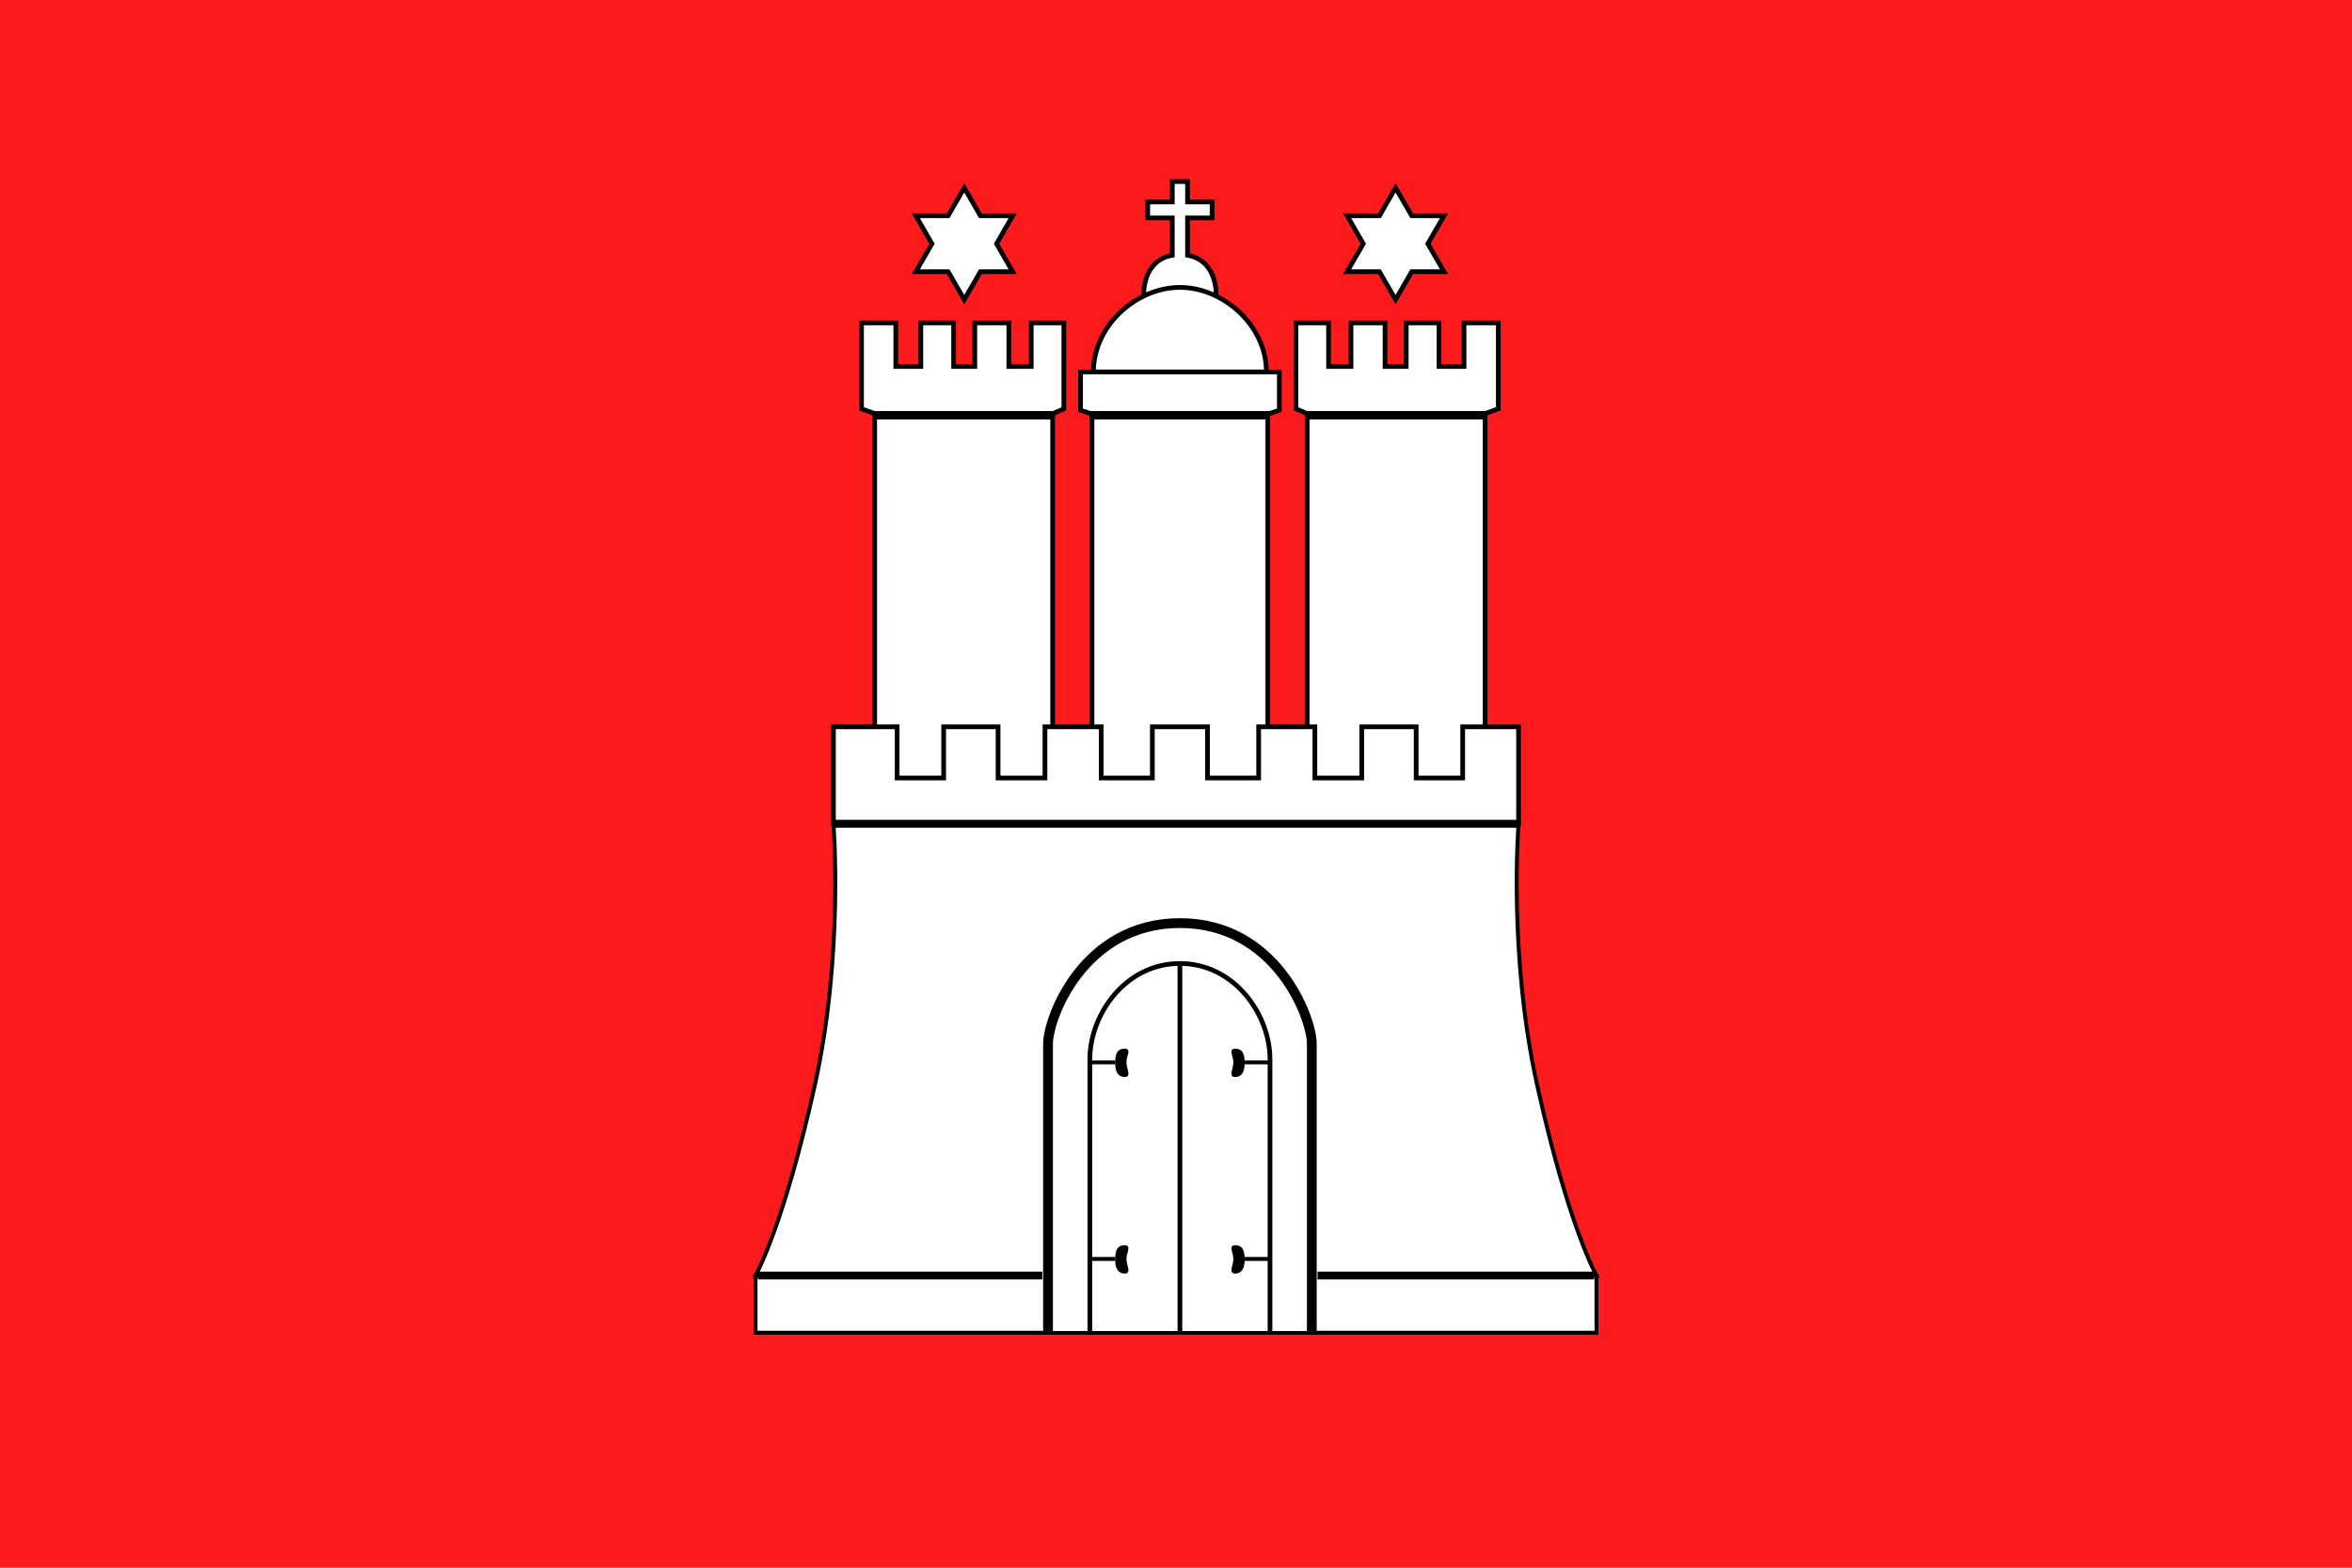
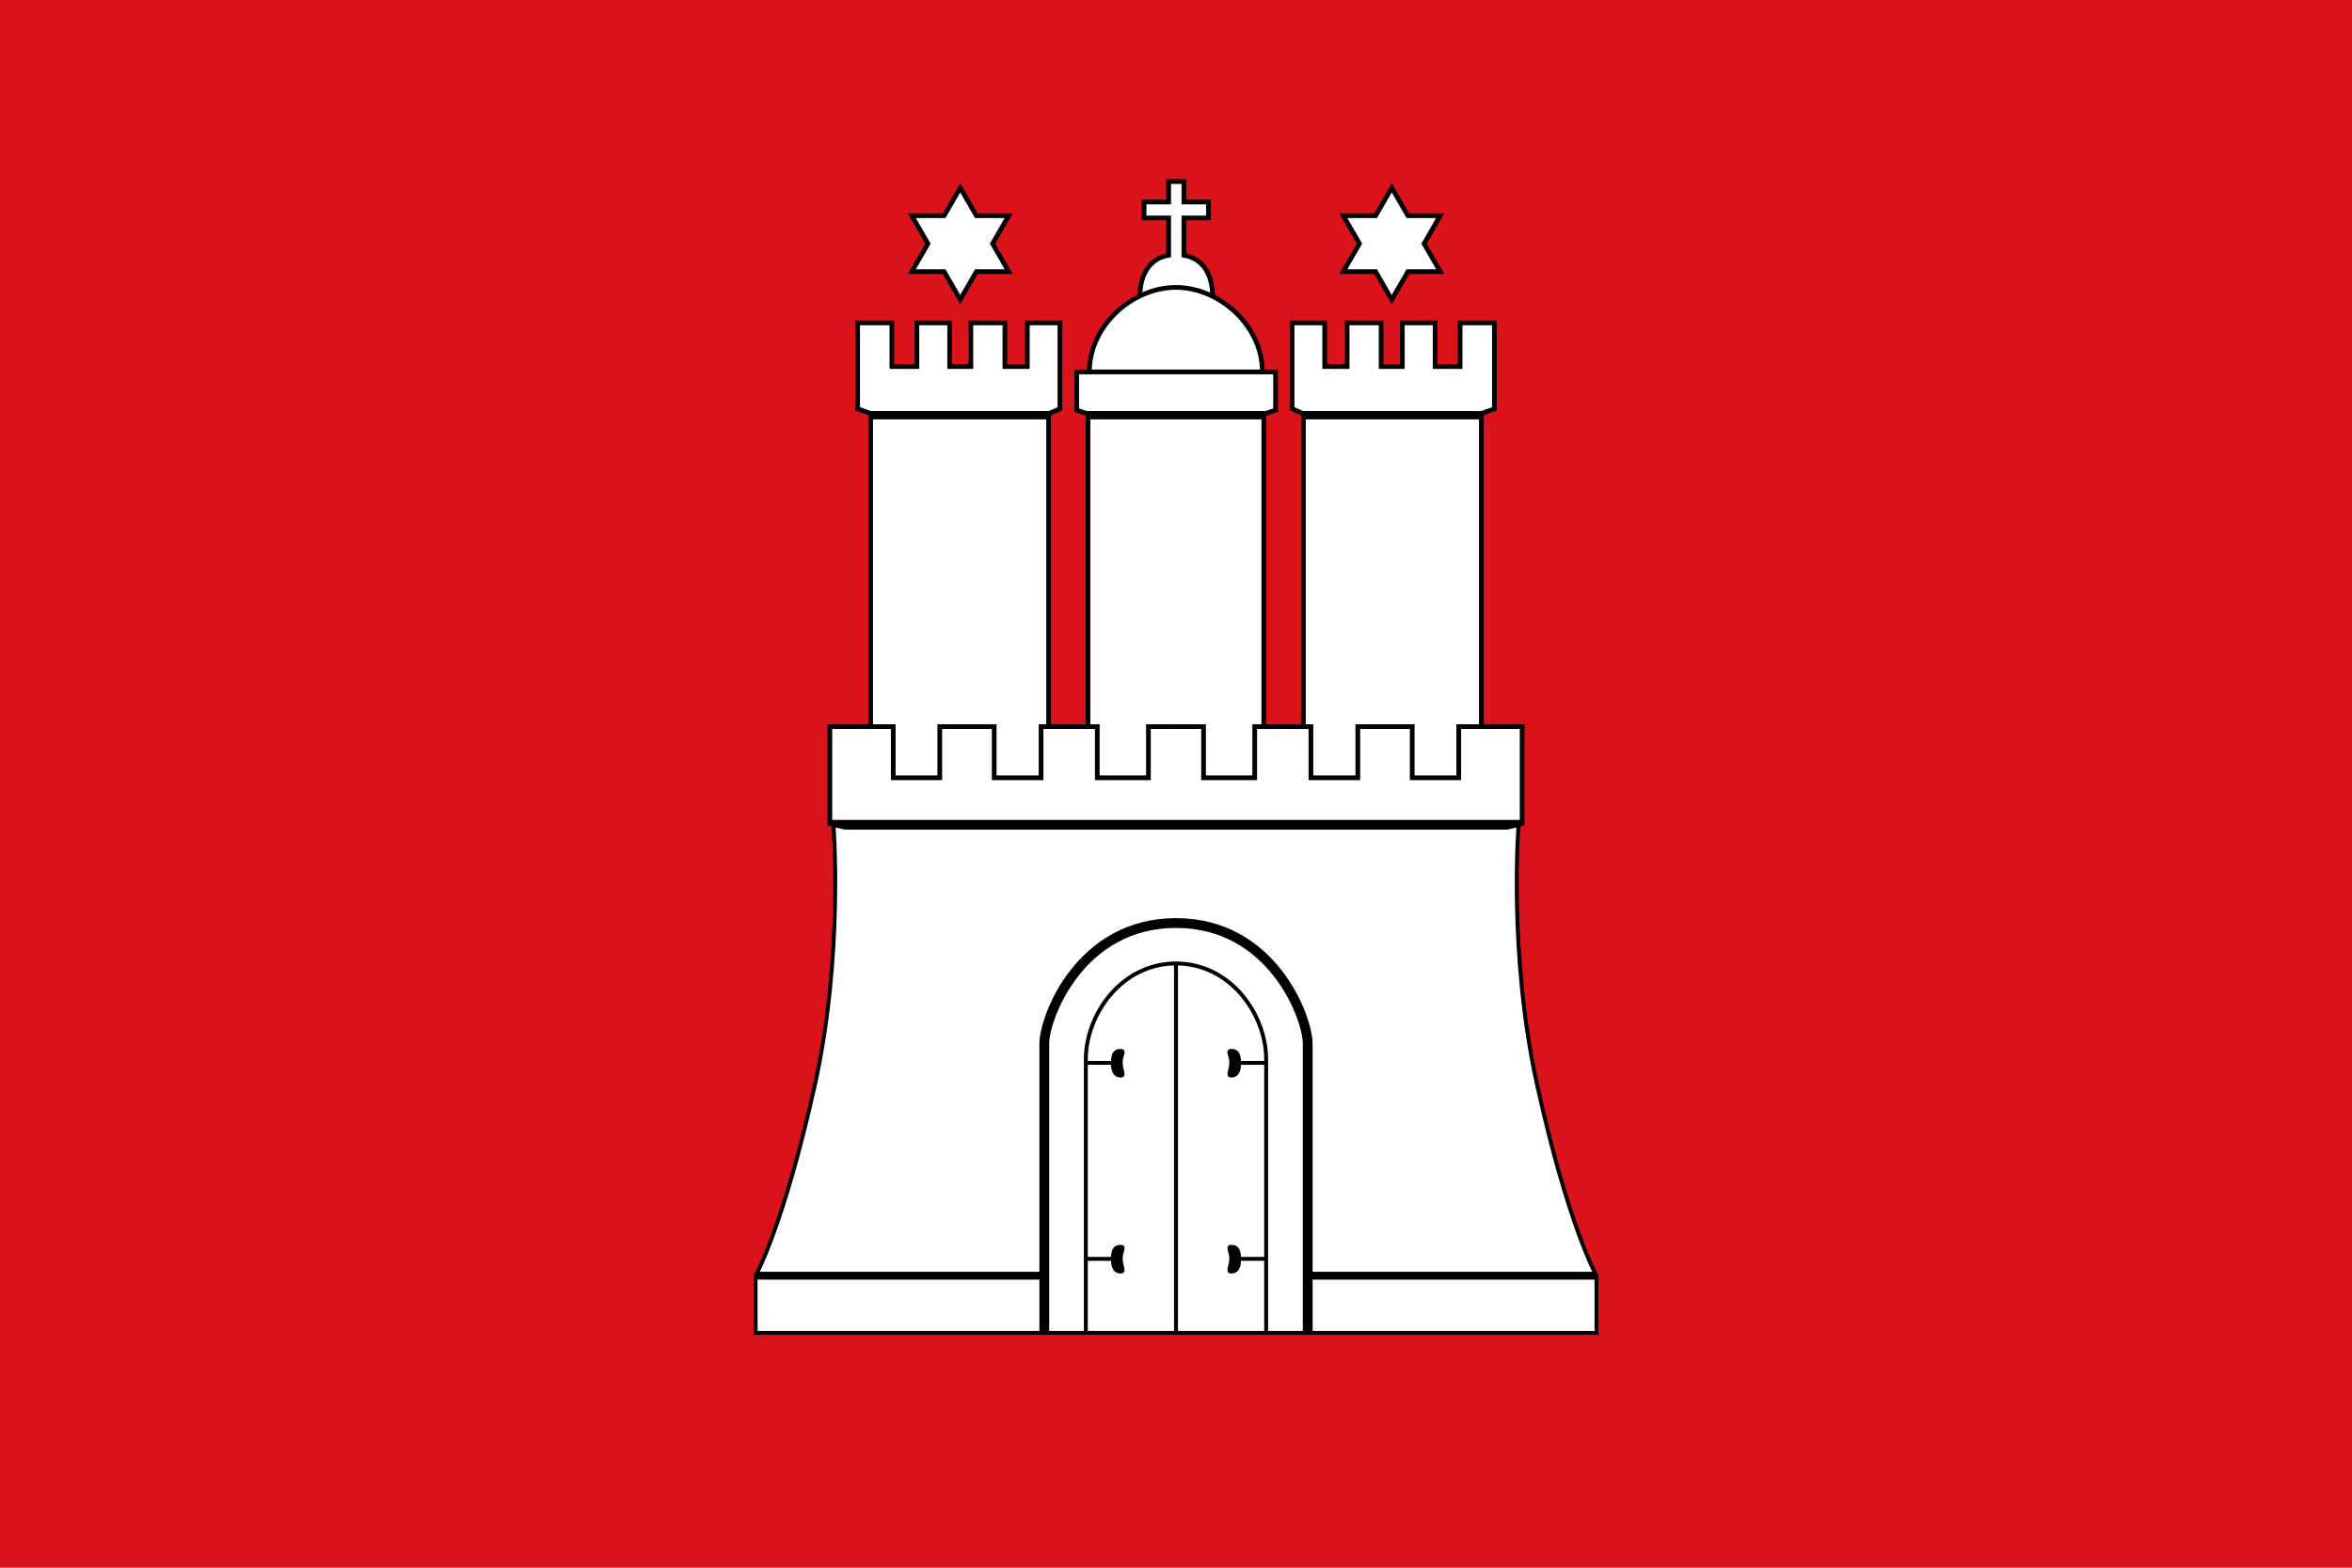
- <svg xmlns="http://www.w3.org/2000/svg" xmlns:xlink="http://www.w3.org/1999/xlink" width="600" height="400" viewBox="0 0 600 400" overflow="visible" enable-background="new 0 0 600 400" xml:space="preserve">
-   <g id="Ebene_1">
-     <rect fill="#FC1B1C" width="600" height="400" />
-     <g>
-       <path fill="#FFFFFF" stroke="#000000" stroke-width="1.2" stroke-miterlimit="3.864" d="M300.999,46.33h-1.943     v5.204h-6.27v4.067h6.27v9.525c-7.795,1.391-7.287,10.238-7.287,10.238     l9.23-0.508l9.23,0.508c0,0,0.508-8.848-7.287-10.238v-9.525h6.27v-4.067     h-6.27v-5.204H300.999L300.999,46.33z" />
-       <polygon fill="#FFFFFF" stroke="#000000" stroke-width="1.2" stroke-miterlimit="3.864" points="219.775,82.389      228.521,82.389 228.521,93.519 234.903,93.519 234.903,82.389 243.269,82.389      243.269,93.519 248.669,93.519 248.669,82.389 257.356,82.389 257.356,93.519      263.073,93.519 263.073,82.389 271.393,82.389 271.393,104.309 268.601,105.514      223.137,105.514 219.775,104.309 219.775,82.389 " />
-       <polygon fill="#FFFFFF" stroke="#000000" stroke-width="1.2" stroke-miterlimit="3.864" points="382.222,82.389      373.478,82.389 373.478,93.519 367.095,93.519 367.095,82.389 358.729,82.389      358.729,93.519 353.329,93.519 353.329,82.389 344.642,82.389 344.642,93.519      338.925,93.519 338.925,82.389 330.605,82.389 330.605,104.309 333.397,105.514      378.861,105.514 382.222,104.309 382.222,82.389 " />
-       <polygon fill="#FFFFFF" stroke="#000000" stroke-width="1.2" stroke-miterlimit="3.864" points="223.137,105.508      268.536,105.508 268.536,201.938 223.137,201.938 223.137,105.508 " />
-       <polygon fill="#FFFFFF" stroke="#000000" stroke-width="1.2" stroke-miterlimit="3.864" points="378.861,105.508      333.462,105.508 333.462,201.938 378.861,201.938 378.861,105.508 " />
-       <polygon fill="#FFFFFF" stroke="#000000" stroke-width="1.2" stroke-miterlimit="3.864" points="258.343,69.322      250.104,69.323 245.985,76.458 241.866,69.323 233.627,69.322 237.746,62.188      233.627,55.053 241.866,55.053 245.985,47.918 250.104,55.053 258.343,55.053      254.224,62.188 258.343,69.322 " />
-       <polygon fill="#FFFFFF" stroke="#000000" stroke-width="1.2" stroke-miterlimit="3.864" points="343.655,69.322      351.894,69.323 356.013,76.458 360.132,69.323 368.371,69.322 364.252,62.188      368.371,55.053 360.133,55.053 356.013,47.918 351.894,55.053 343.655,55.053      347.774,62.188 343.655,69.322 " />
-       <path fill="#FFFFFF" stroke="#000000" stroke-width="1.2" stroke-miterlimit="3.864" d="M300.999,73.328     c-10.961,0-22.067,9.6-22.067,21.581c2.404,0,22.067,0,22.067,0s19.663,0,22.067,0     C323.066,82.927,311.96,73.328,300.999,73.328L300.999,73.328z" />
-       <polygon fill="#FFFFFF" stroke="#000000" stroke-width="1.2" stroke-miterlimit="3.864" points="300.999,94.909      275.636,94.909 275.636,104.655 278.136,105.508 300.999,105.508 323.862,105.508      326.362,104.655 326.362,94.909 300.999,94.909 " />
-       <polygon fill="#FFFFFF" stroke="#000000" stroke-width="1.2" stroke-miterlimit="3.864" points="300.999,105.508      278.573,105.508 278.573,200.621 300.999,200.621 323.425,200.621 323.425,105.508      300.999,105.508 " />
-       <polygon fill="#FFFFFF" stroke="#000000" stroke-width="1.2" stroke-miterlimit="3.864" points="300.999,185.442      293.969,185.442 293.969,198.497 280.914,198.497 280.914,185.442 266.57,185.442      266.57,198.497 254.613,198.497 254.613,185.442 240.73,185.442 240.73,198.497      228.864,198.497 228.864,185.442 212.613,185.442 212.613,210.179 216.546,211.118      300.999,211.118 385.452,211.118 387.385,210.179 387.385,185.442 373.134,185.442      373.134,198.497 361.268,198.497 361.268,185.442 347.385,185.442 347.385,198.497      335.427,198.497 335.427,185.442 321.084,185.442 321.084,198.497 308.028,198.497      308.028,185.442 300.999,185.442 " />
-       <path fill="#FFFFFF" stroke="#000000" stroke-miterlimit="3.864" d="M192.739,325.453h214.521     c0,0-7.171-12.537-15.175-48.799c-7.371-33.397-4.699-66.476-4.699-66.476H212.613     c0,0,2.672,33.078-4.699,66.476C199.911,312.916,192.739,325.453,192.739,325.453     L192.739,325.453z" />
-       <polygon fill="#FFFFFF" stroke="#000000" stroke-miterlimit="3.864" points="192.739,325.453 407.262,325.453      407.262,340.045 192.739,340.045 192.739,325.453 " />
-       <line fill="none" stroke="#000000" stroke-width="2" stroke-miterlimit="3.864" x1="193.339" y1="325.453" x2="406.661" y2="325.453" />
-       <path fill="none" stroke="#000000" stroke-width="2" stroke-linecap="square" stroke-miterlimit="3.864" d="     M223.836,106.017h44.037 M334.355,106.017h44.037 M279.201,106.017h43.438" />
-       <polygon fill="#FFFFFF" points="265.892,224.536 336.107,223.63 336.107,339.615      265.892,339.615 265.892,224.536 " />
-       <g>
-         <defs>
-           <polygon id="XMLID_1_" points="265.892,224.536 336.107,223.63 336.107,339.615        265.892,339.615 265.892,224.536 " />
-         </defs>
-         <clipPath id="XMLID_3_">
-           <use xlink:href="#XMLID_1_" />
-         </clipPath>
-         <line clip-path="url(#XMLID_3_)" fill="none" stroke="#000000" stroke-miterlimit="3.864" x1="323.979" y1="271.072" x2="317.527" y2="271.072" />
-         <path clip-path="url(#XMLID_3_)" stroke="#000000" stroke-width="0.91" stroke-miterlimit="3.864" d="      M317.072,271.19c0-3.156-1.178-3.156-2.104-3.156s0.113,1.271,0.113,3.015      s-1.04,3.299-0.113,3.299S317.072,274.062,317.072,271.19L317.072,271.19z" />
-         <line clip-path="url(#XMLID_3_)" fill="none" stroke="#000000" stroke-miterlimit="3.864" x1="323.979" y1="321.223" x2="317.527" y2="321.223" />
-         <path clip-path="url(#XMLID_3_)" stroke="#000000" stroke-width="0.91" stroke-miterlimit="3.864" d="      M317.072,321.342c0-3.157-1.178-3.156-2.104-3.156s0.113,1.271,0.113,3.014      s-1.04,3.299-0.113,3.299S317.072,324.214,317.072,321.342L317.072,321.342z" />
-         <path clip-path="url(#XMLID_3_)" fill="none" stroke="#000000" stroke-width="2.5" stroke-miterlimit="3.864" d="      M267.353,352.435v-86.095c0-6.687,9.095-30.812,33.646-30.812      s33.646,24.125,33.646,30.812v86.095" />
-         <path clip-path="url(#XMLID_3_)" fill="none" stroke="#000000" stroke-width="1.2" stroke-miterlimit="3.864" d="      M278.02,353.222v-82.952c0-11.39,9.054-24.432,22.979-24.432v107.832V245.838      c13.926,0,22.979,13.042,22.979,24.432v82.952" />
-         <line clip-path="url(#XMLID_3_)" fill="none" stroke="#000000" stroke-miterlimit="3.864" x1="278.02" y1="271.072" x2="284.471" y2="271.072" />
-         <path clip-path="url(#XMLID_3_)" stroke="#000000" stroke-width="0.91" stroke-miterlimit="3.864" d="      M284.926,271.19c0-3.156,1.178-3.156,2.104-3.156s-0.114,1.271-0.114,3.015      s1.041,3.299,0.114,3.299S284.926,274.062,284.926,271.19L284.926,271.19z" />
-         <line clip-path="url(#XMLID_3_)" fill="none" stroke="#000000" stroke-miterlimit="3.864" x1="278.02" y1="321.223" x2="284.471" y2="321.223" />
-         <path clip-path="url(#XMLID_3_)" stroke="#000000" stroke-width="0.91" stroke-miterlimit="3.864" d="      M284.926,321.342c0-3.157,1.178-3.156,2.104-3.156s-0.114,1.271-0.114,3.014      s1.041,3.299,0.114,3.299S284.926,324.214,284.926,321.342L284.926,321.342z" />
+ <svg xmlns="http://www.w3.org/2000/svg" xmlns:xlink="http://www.w3.org/1999/xlink" width="600" height="400">
+   <rect width="600" height="400" fill="#da121a" />
+   <g stroke="#000">
+     <g fill="#fff">
+       <g stroke-width="1.2">
+         <path d="m309.3 75.37s0.508-8.848-7.287-10.24v-9.525h6.27v-4.067h-6.27v-5.204h-3.886v5.204h-6.27v4.067h6.27v9.525c-7.795 1.391-7.287 10.24-7.287 10.24" />
+         <path d="m277.9 94.91h44.14c1e-7 -11.98-11.11-21.58-22.07-21.58s-22.07 9.6-22.07 21.58z" />
+         <path d="m322.9 105.5 2.5-0.853v-9.747h-50.73v9.747l2.5 0.853z" />
+         <path d="m322.4 200.6v-95.11h-44.85v95.11" />
      </g>
-       <line fill="none" stroke="#000000" stroke-width="2" stroke-linecap="square" stroke-miterlimit="3.864" x1="213.213" y1="210.179" x2="386.885" y2="210.179" />
+       <path d="m207.9 276.7c7.371-33.4 4.699-66.48 4.699-66.48h174.8s-2.672 33.08 4.699 66.48c7.999 36.26 15.17 48.8 15.17 48.8v14.59h-214.5l-0.019-14.59s7.148-12.54 15.15-48.8z" />
    </g>
+     <g id="b" fill="none">
+       <g stroke-width="1.2" fill="#fff">
+         <path d="m233.9 82.39h8.365v11.13h5.4v-11.13h8.688v11.13h5.717v-11.13h8.319v21.92l-2.792 1.205h-45.46l-3.361-1.205v-21.92h8.745v11.13h6.383z" />
+         <path d="m222.1 105.5h45.4v96.43h-45.4z" />
+         <path d="m232.6 69.3 4.12-7.13-4.12-7.13h8.24l4.12-7.13 4.12 7.13h8.24l-4.12 7.13 4.12 7.13h-8.24l-4.12 7.14-4.12-7.14z" />
+         <path d="m301 185.4h-8.031v13.06h-13.05v-13.06h-14.34v13.06h-11.96v-13.06h-13.88v13.06h-11.87v-13.06h-16.17v24.74l3.852 0.94h85.45" />
+       </g>
+       <path stroke-width="2" d="m222.1 106h45.36" />
+       <path stroke-width="2.5" d="m266.4 340.1v-73.78c0-6.687 9.045-30.81 33.6-30.81" />
+       <path d="m277 340.1v-69.84c0-11.39 9.074-24.43 23-24.43" />
+       <path id="a" fill="#000" d="m283.9 321.3c0-3.16 1.18-3.16 2.1-3.16 0.93 0-0.11 1.27-0.11 3s1 3.3 0.11 3.3-2.1-0.28-2.1-3.16zm-6.9-0.1h6.451" />
+       <path stroke-width="2" d="m193 325.5h73" />
+       <use xlink:href="#a" y="-50" />
+     </g>
+     <use xlink:href="#b" transform="matrix(-1,0,0,1,600,0)" />
+     <path d="m212.2 210.2h175.6m-110-104.2h44.16" stroke-width="2" />
+     <path d="m300 245.8v94.27" />
  </g>
</svg>
